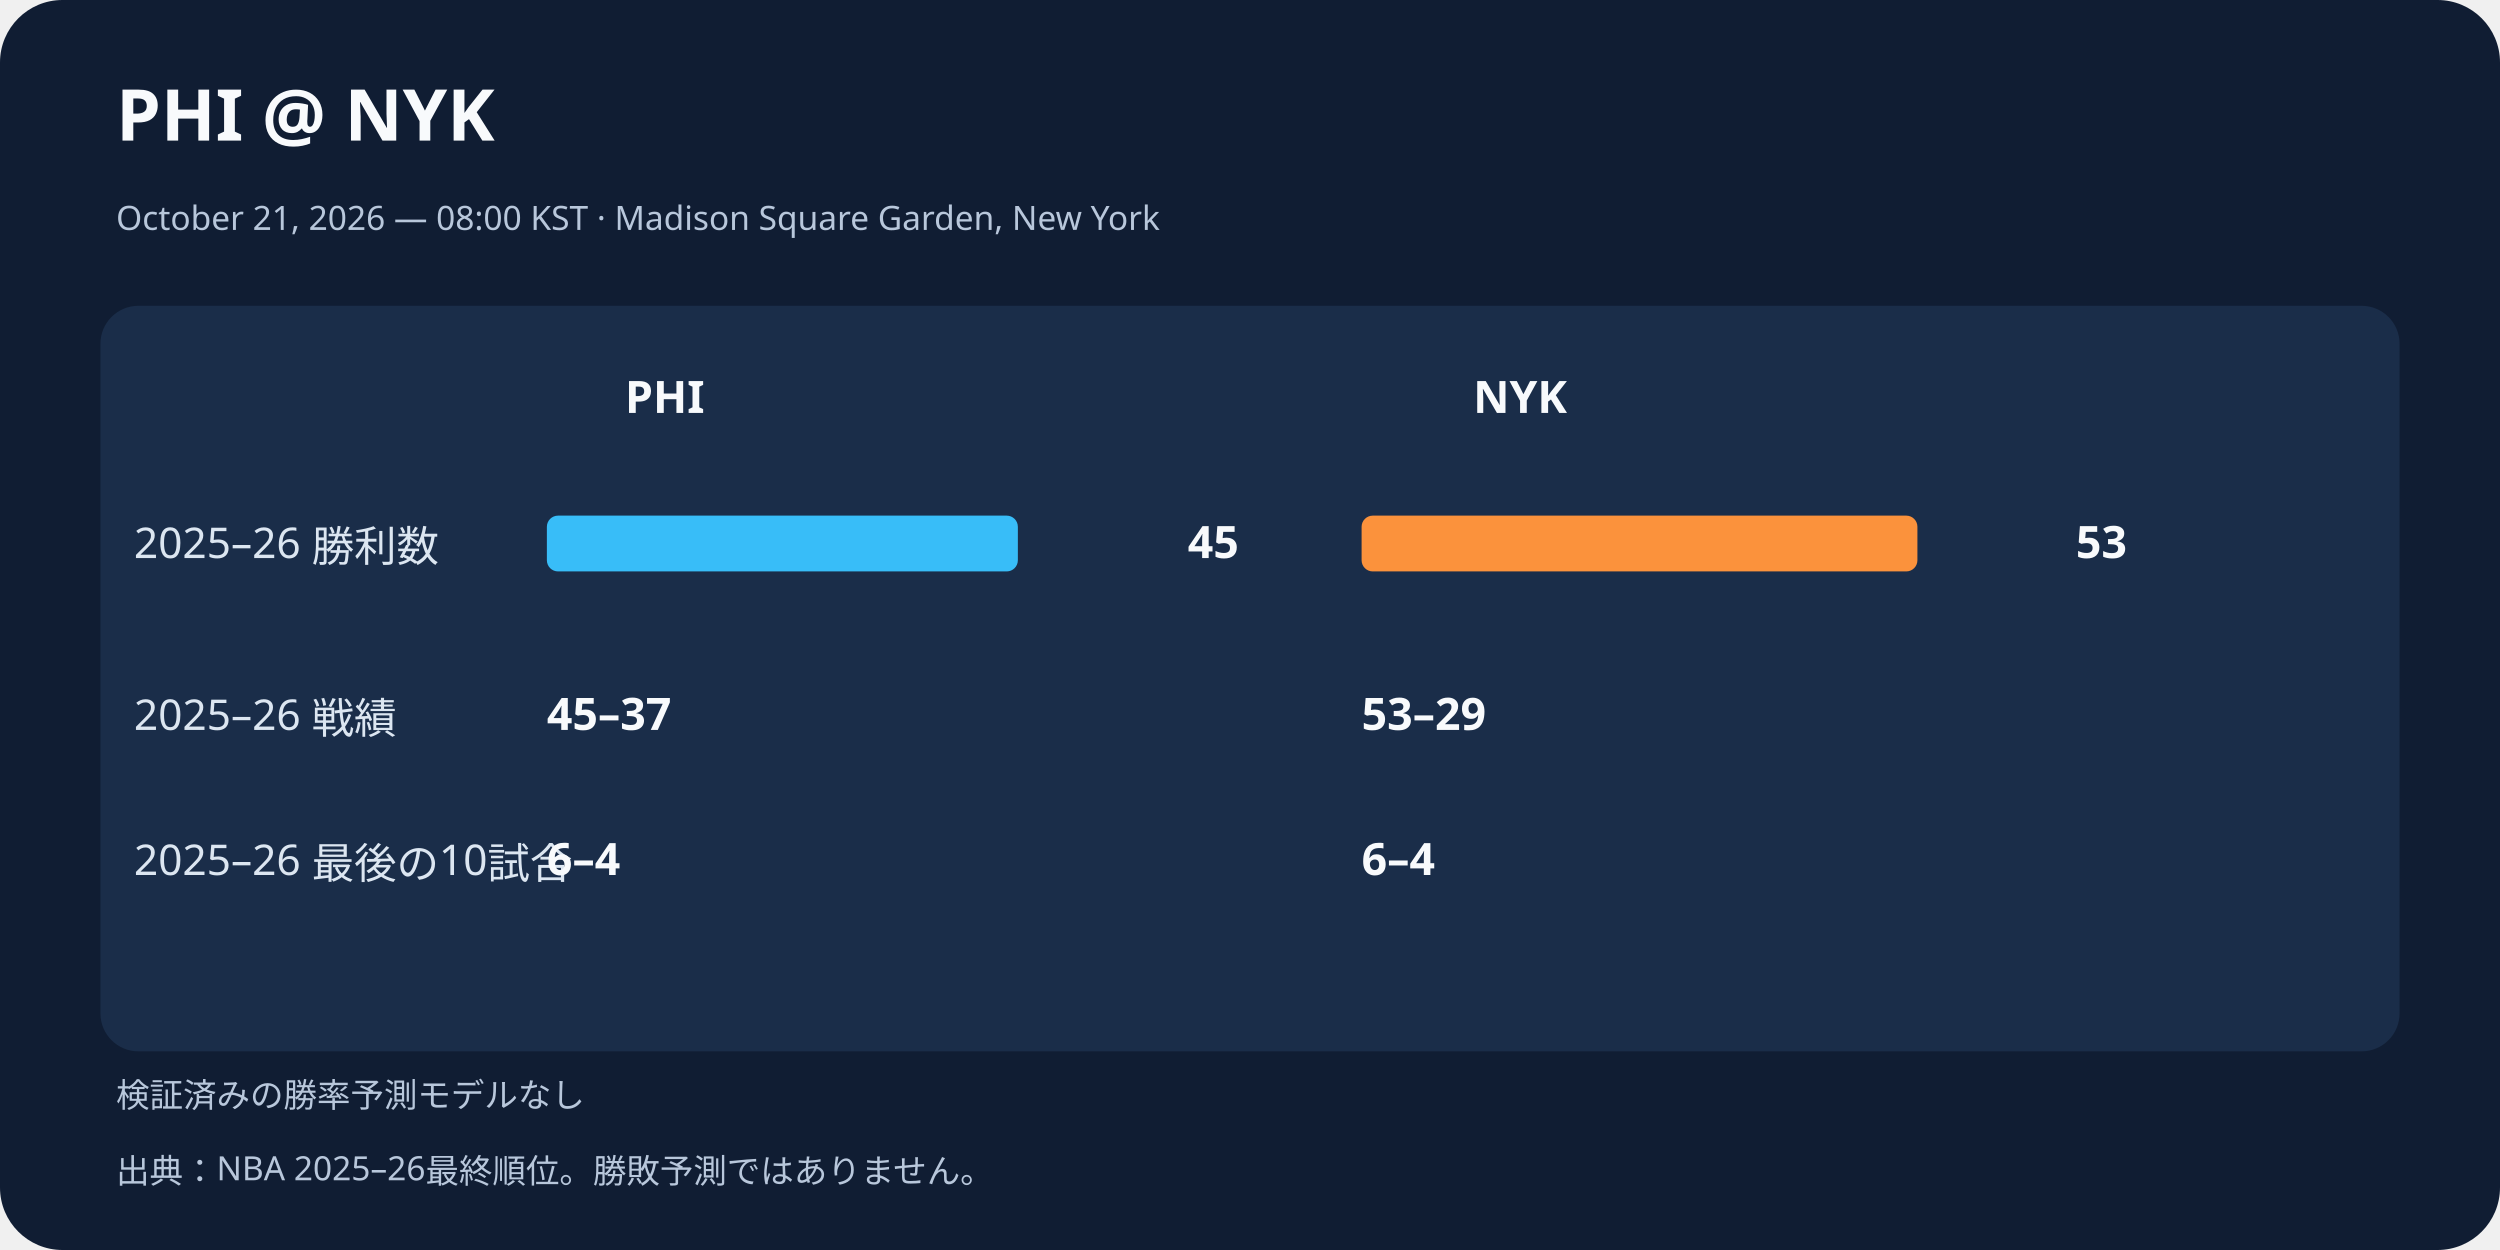
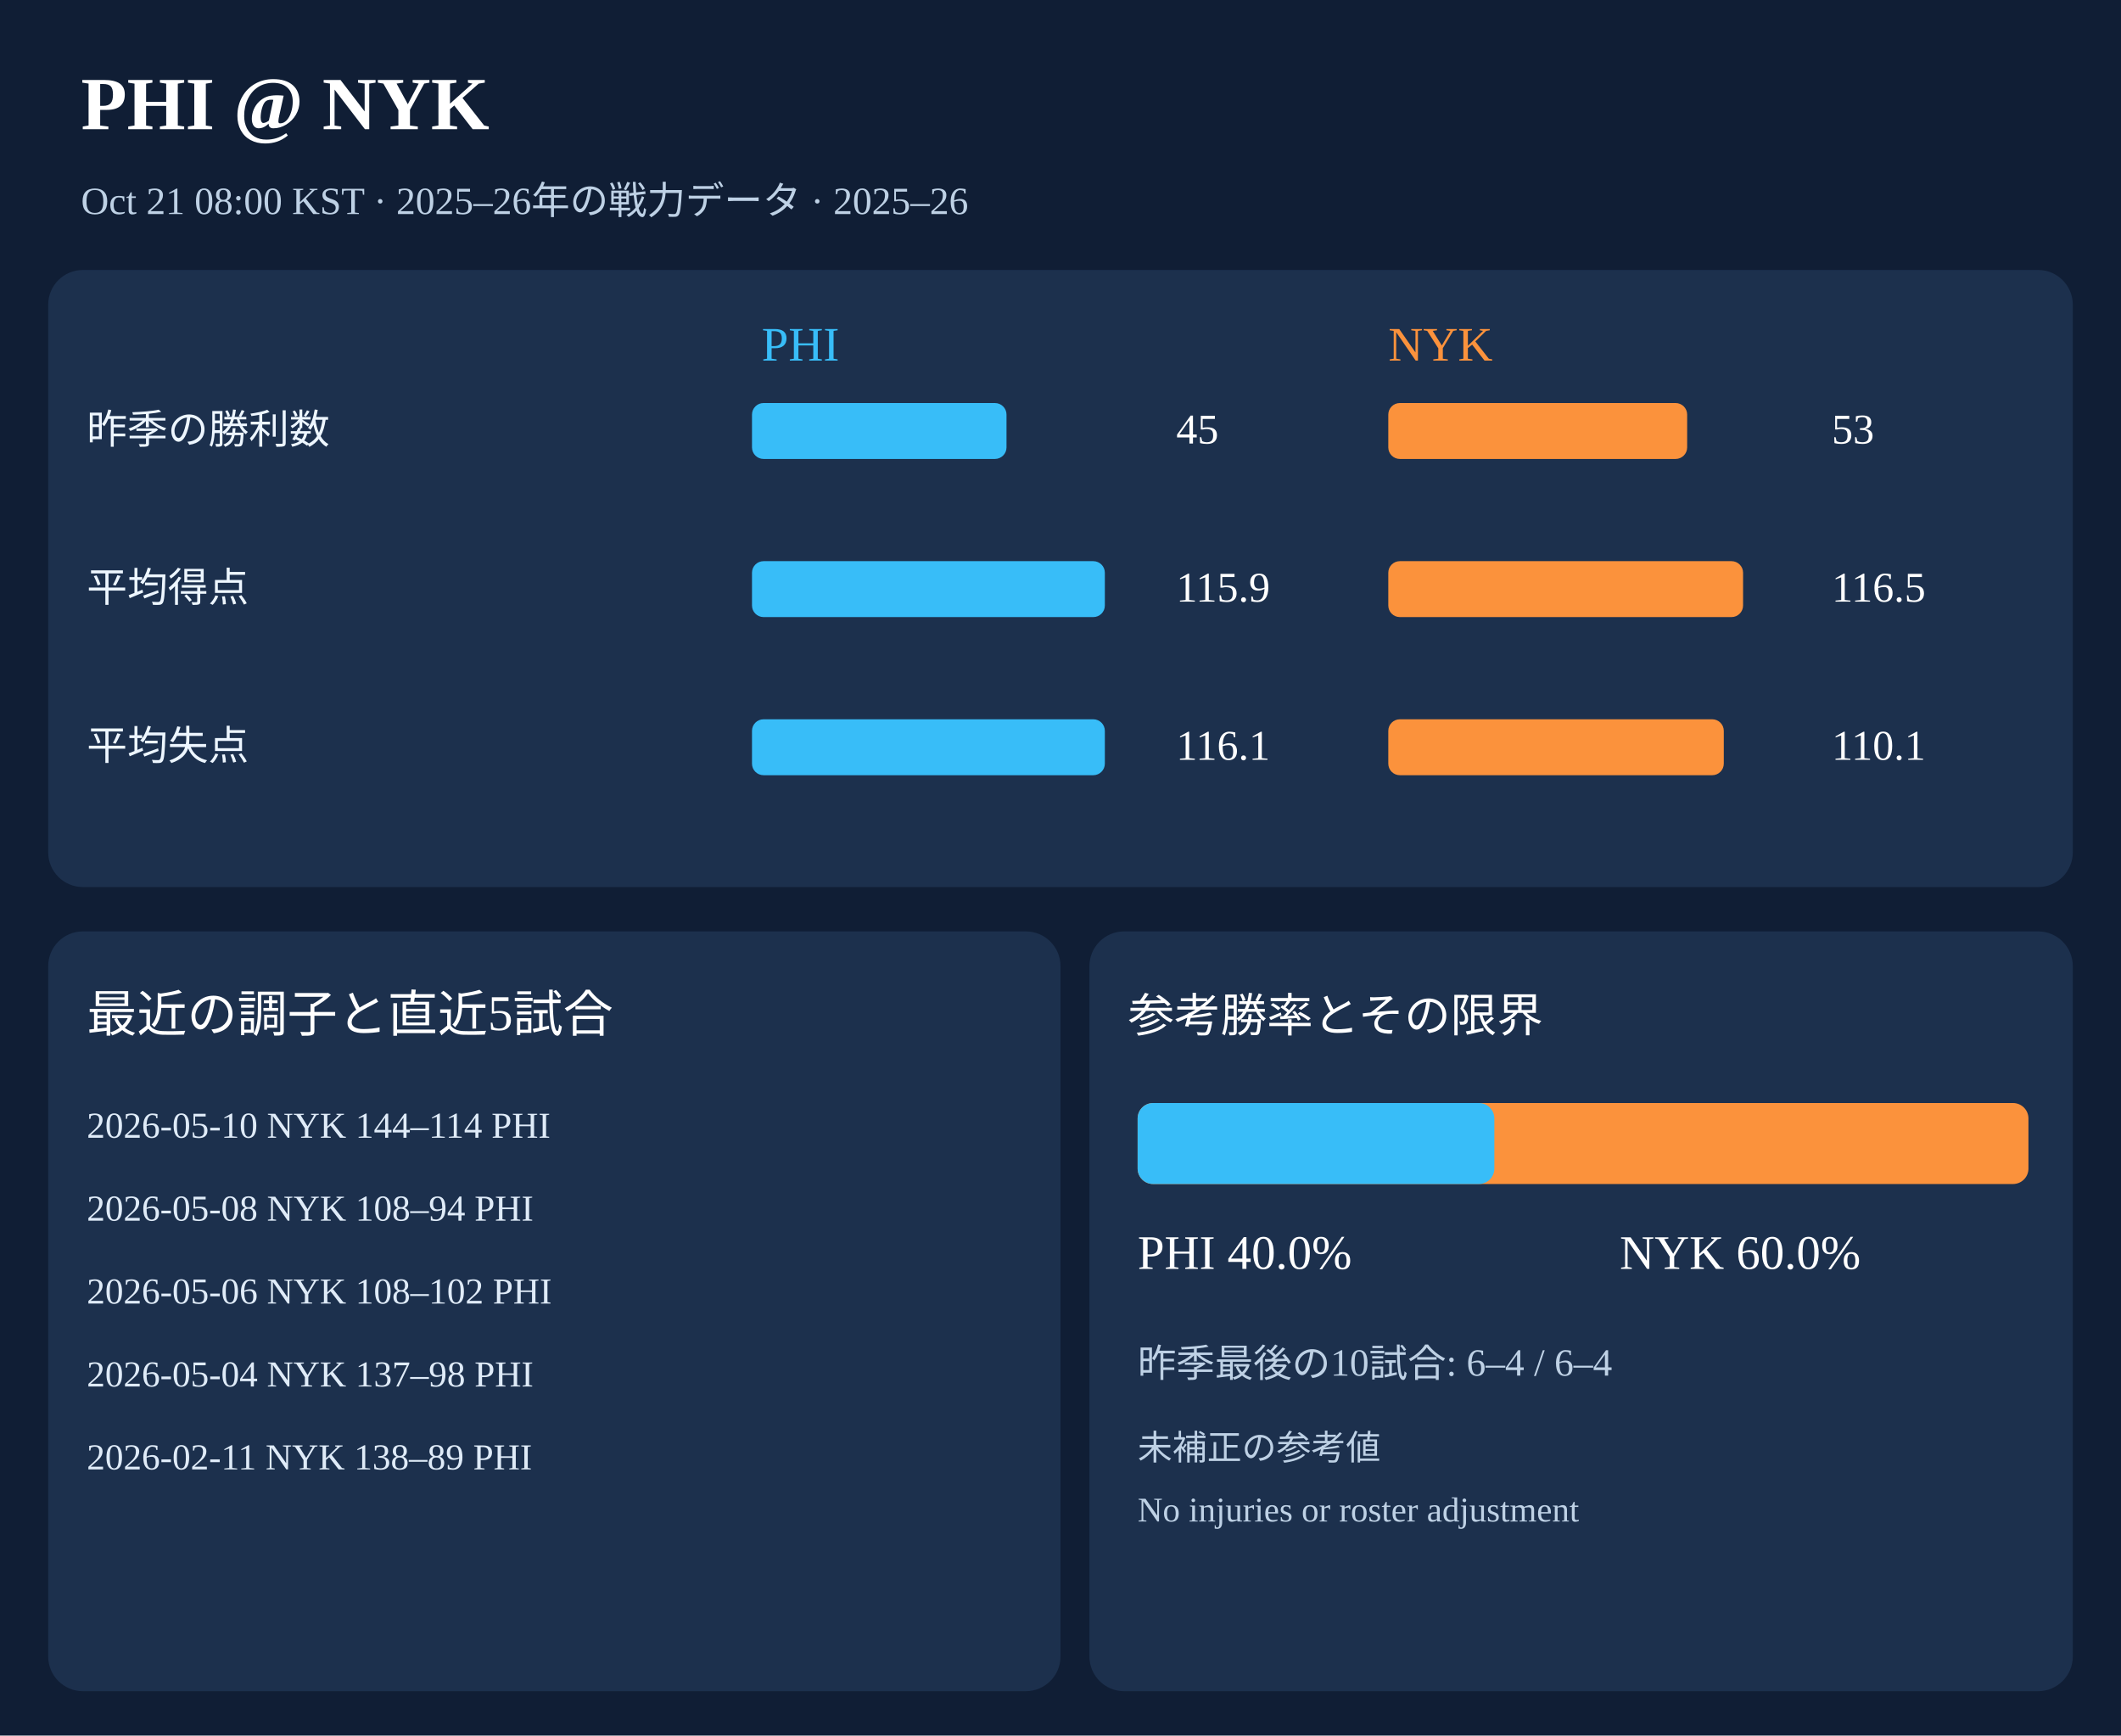
- <svg xmlns="http://www.w3.org/2000/svg" viewBox="0 0 1120 560" role="img" aria-label="PHI vs NYK, 昨季の公式成績を比較">
-   <style>text{font-family:system-ui,'Noto Sans',Arial,sans-serif}.headline{fill:#f8fafc;font-size:32px;font-weight:800}.label{fill:#dce6f1;font-size:19px}.value{fill:#f8fafc;font-weight:700;font-size:20px}.note{fill:#b8c7db;font-size:15px}</style>
-   <rect width="1120" height="560" rx="28" fill="#101d33" />
-   <text x="52" y="63" class="headline">PHI  @  NYK</text>
-   <text x="52" y="103" class="note">October 21, 2026 — 08:00 KST · Madison Square Garden, New York</text>
-   <rect x="45" y="137" width="1030" height="334" rx="17" fill="#1a2d49" />
-   <text x="280" y="185" class="value" fill="#38bdf8">PHI</text>
-   <text x="660" y="185" class="value" fill="#fb923c">NYK</text>
-   <text x="60" y="250" class="label">2025–26 勝利数</text>
-   <rect x="245" y="231" width="211" height="25" rx="5" fill="#38bdf8" />
-   <rect x="610" y="231" width="249" height="25" rx="5" fill="#fb923c" />
-   <text x="555" y="250" class="value" text-anchor="end">45</text>
-   <text x="930" y="250" class="value">53</text>
-   <text x="60" y="327" class="label">2025–26 戦績</text>
-   <text x="245" y="327" class="value">45–37</text>
-   <text x="610" y="327" class="value">53–29</text>
-   <text x="60" y="392" class="label">2025–26 最後の10試合</text>
-   <text x="245" y="392" class="value">6–4</text>
-   <text x="610" y="392" class="value">6–4</text>
-   <text x="52" y="496" class="note">検証済みの勝率予測モデルなし</text>
-   <text x="52" y="530" class="note">出典：NBA 2025–26最終順位。勝敗予測ではありません。</text>
+ <svg xmlns="http://www.w3.org/2000/svg" viewBox="0 0 1100 900" role="img">
+   <rect width="1100" height="900" fill="#101e35" />
+   <text x="42" y="67" font-size="39" font-weight="bold" fill="#fff">PHI @ NYK</text>
+   <text x="42" y="111" fill="#bed1e5" font-size="20">Oct 21 08:00 KST · 2025–26年の戦力データ · 2025–26</text>
+   <rect x="25" y="140" width="1050" height="320" fill="#1c304d" rx="18" />
+   <text x="395" y="187" fill="#38bdf8" font-size="25">PHI</text>
+   <text x="720" y="187" fill="#fb923c" font-size="25">NYK</text>
+   <text x="45" y="230" font-size="21" fill="#edf6ff">昨季の勝利数</text>
+   <rect x="390" y="209" width="132" height="29" fill="#38bdf8" rx="6" />
+   <text x="610" y="230" fill="#fff" font-size="22">45</text>
+   <rect x="720" y="209" width="155" height="29" fill="#fb923c" rx="6" />
+   <text x="950" y="230" fill="#fff" font-size="22">53</text>
+   <text x="45" y="312" font-size="21" fill="#edf6ff">平均得点</text>
+   <rect x="390" y="291" width="183" height="29" fill="#38bdf8" rx="6" />
+   <text x="610" y="312" fill="#fff" font-size="22">115.9</text>
+   <rect x="720" y="291" width="184" height="29" fill="#fb923c" rx="6" />
+   <text x="950" y="312" fill="#fff" font-size="22">116.5</text>
+   <text x="45" y="394" font-size="21" fill="#edf6ff">平均失点</text>
+   <rect x="390" y="373" width="183" height="29" fill="#38bdf8" rx="6" />
+   <text x="610" y="394" fill="#fff" font-size="22">116.1</text>
+   <rect x="720" y="373" width="174" height="29" fill="#fb923c" rx="6" />
+   <text x="950" y="394" fill="#fff" font-size="22">110.1</text>
+   <rect x="25" y="483" width="525" height="394" fill="#1c304d" rx="18" />
+   <text x="45" y="535" fill="#fff" font-size="26">最近の調子と直近5試合</text>
+   <text x="45" y="590" fill="#dfebf8" font-size="19">2026-05-10 NYK 144–114 PHI</text>
+   <text x="45" y="633" fill="#dfebf8" font-size="19">2026-05-08 NYK 108–94 PHI</text>
+   <text x="45" y="676" fill="#dfebf8" font-size="19">2026-05-06 NYK 108–102 PHI</text>
+   <text x="45" y="719" fill="#dfebf8" font-size="19">2026-05-04 NYK 137–98 PHI</text>
+   <text x="45" y="762" fill="#dfebf8" font-size="19">2026-02-11 NYK 138–89 PHI</text>
+   <rect x="565" y="483" width="510" height="394" fill="#1c304d" rx="18" />
+   <text x="585" y="535" fill="#fff" font-size="24">参考勝率とその限界</text>
+   <rect x="590" y="572" width="462" height="42" fill="#fb923c" rx="8" />
+   <rect x="590" y="572" width="185" height="42" fill="#38bdf8" rx="8" />
+   <text x="590" y="658" fill="#fff" font-size="25">PHI 40.0%</text>
+   <text x="840" y="658" fill="#fff" font-size="25">NYK 60.0%</text>
+   <text x="590" y="714" fill="#bed1e5" font-size="20">昨季最後の10試合: 6–4 / 6–4</text>
+   <text x="590" y="757" fill="#bed1e5" font-size="18">未補正の参考値</text>
+   <text x="590" y="789" fill="#bed1e5" font-size="18">No injuries or roster adjustment</text>
</svg>
